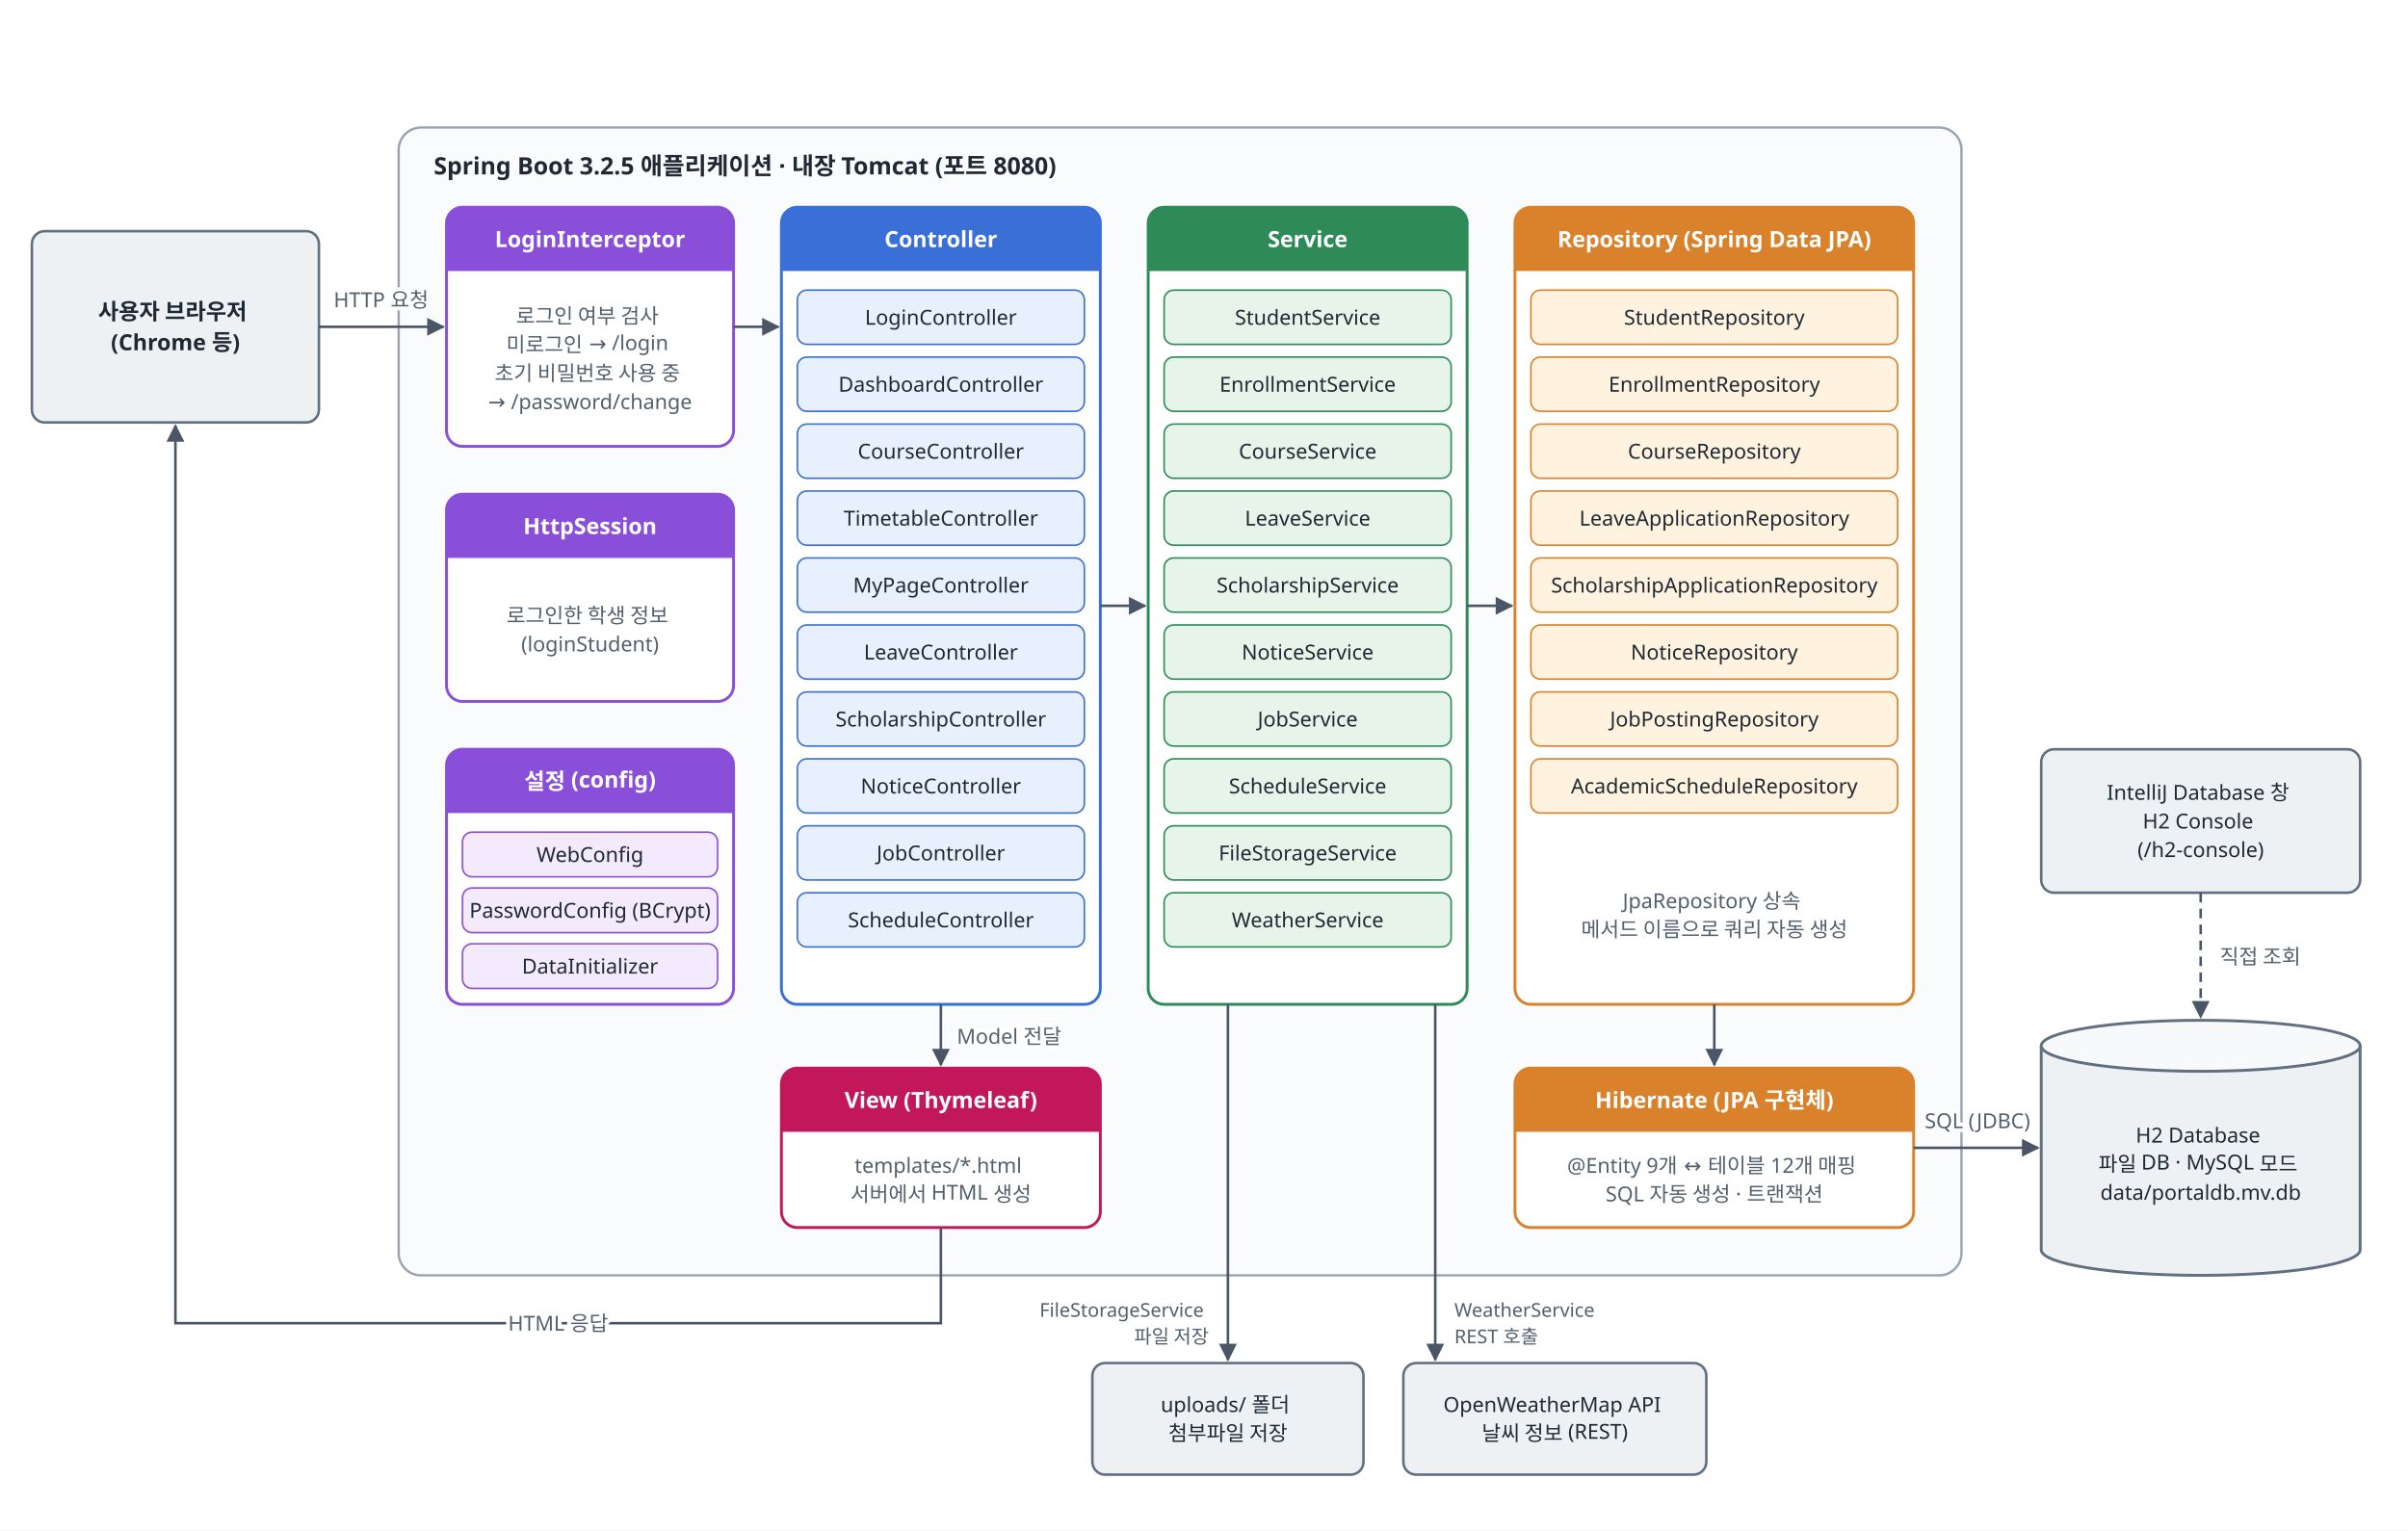
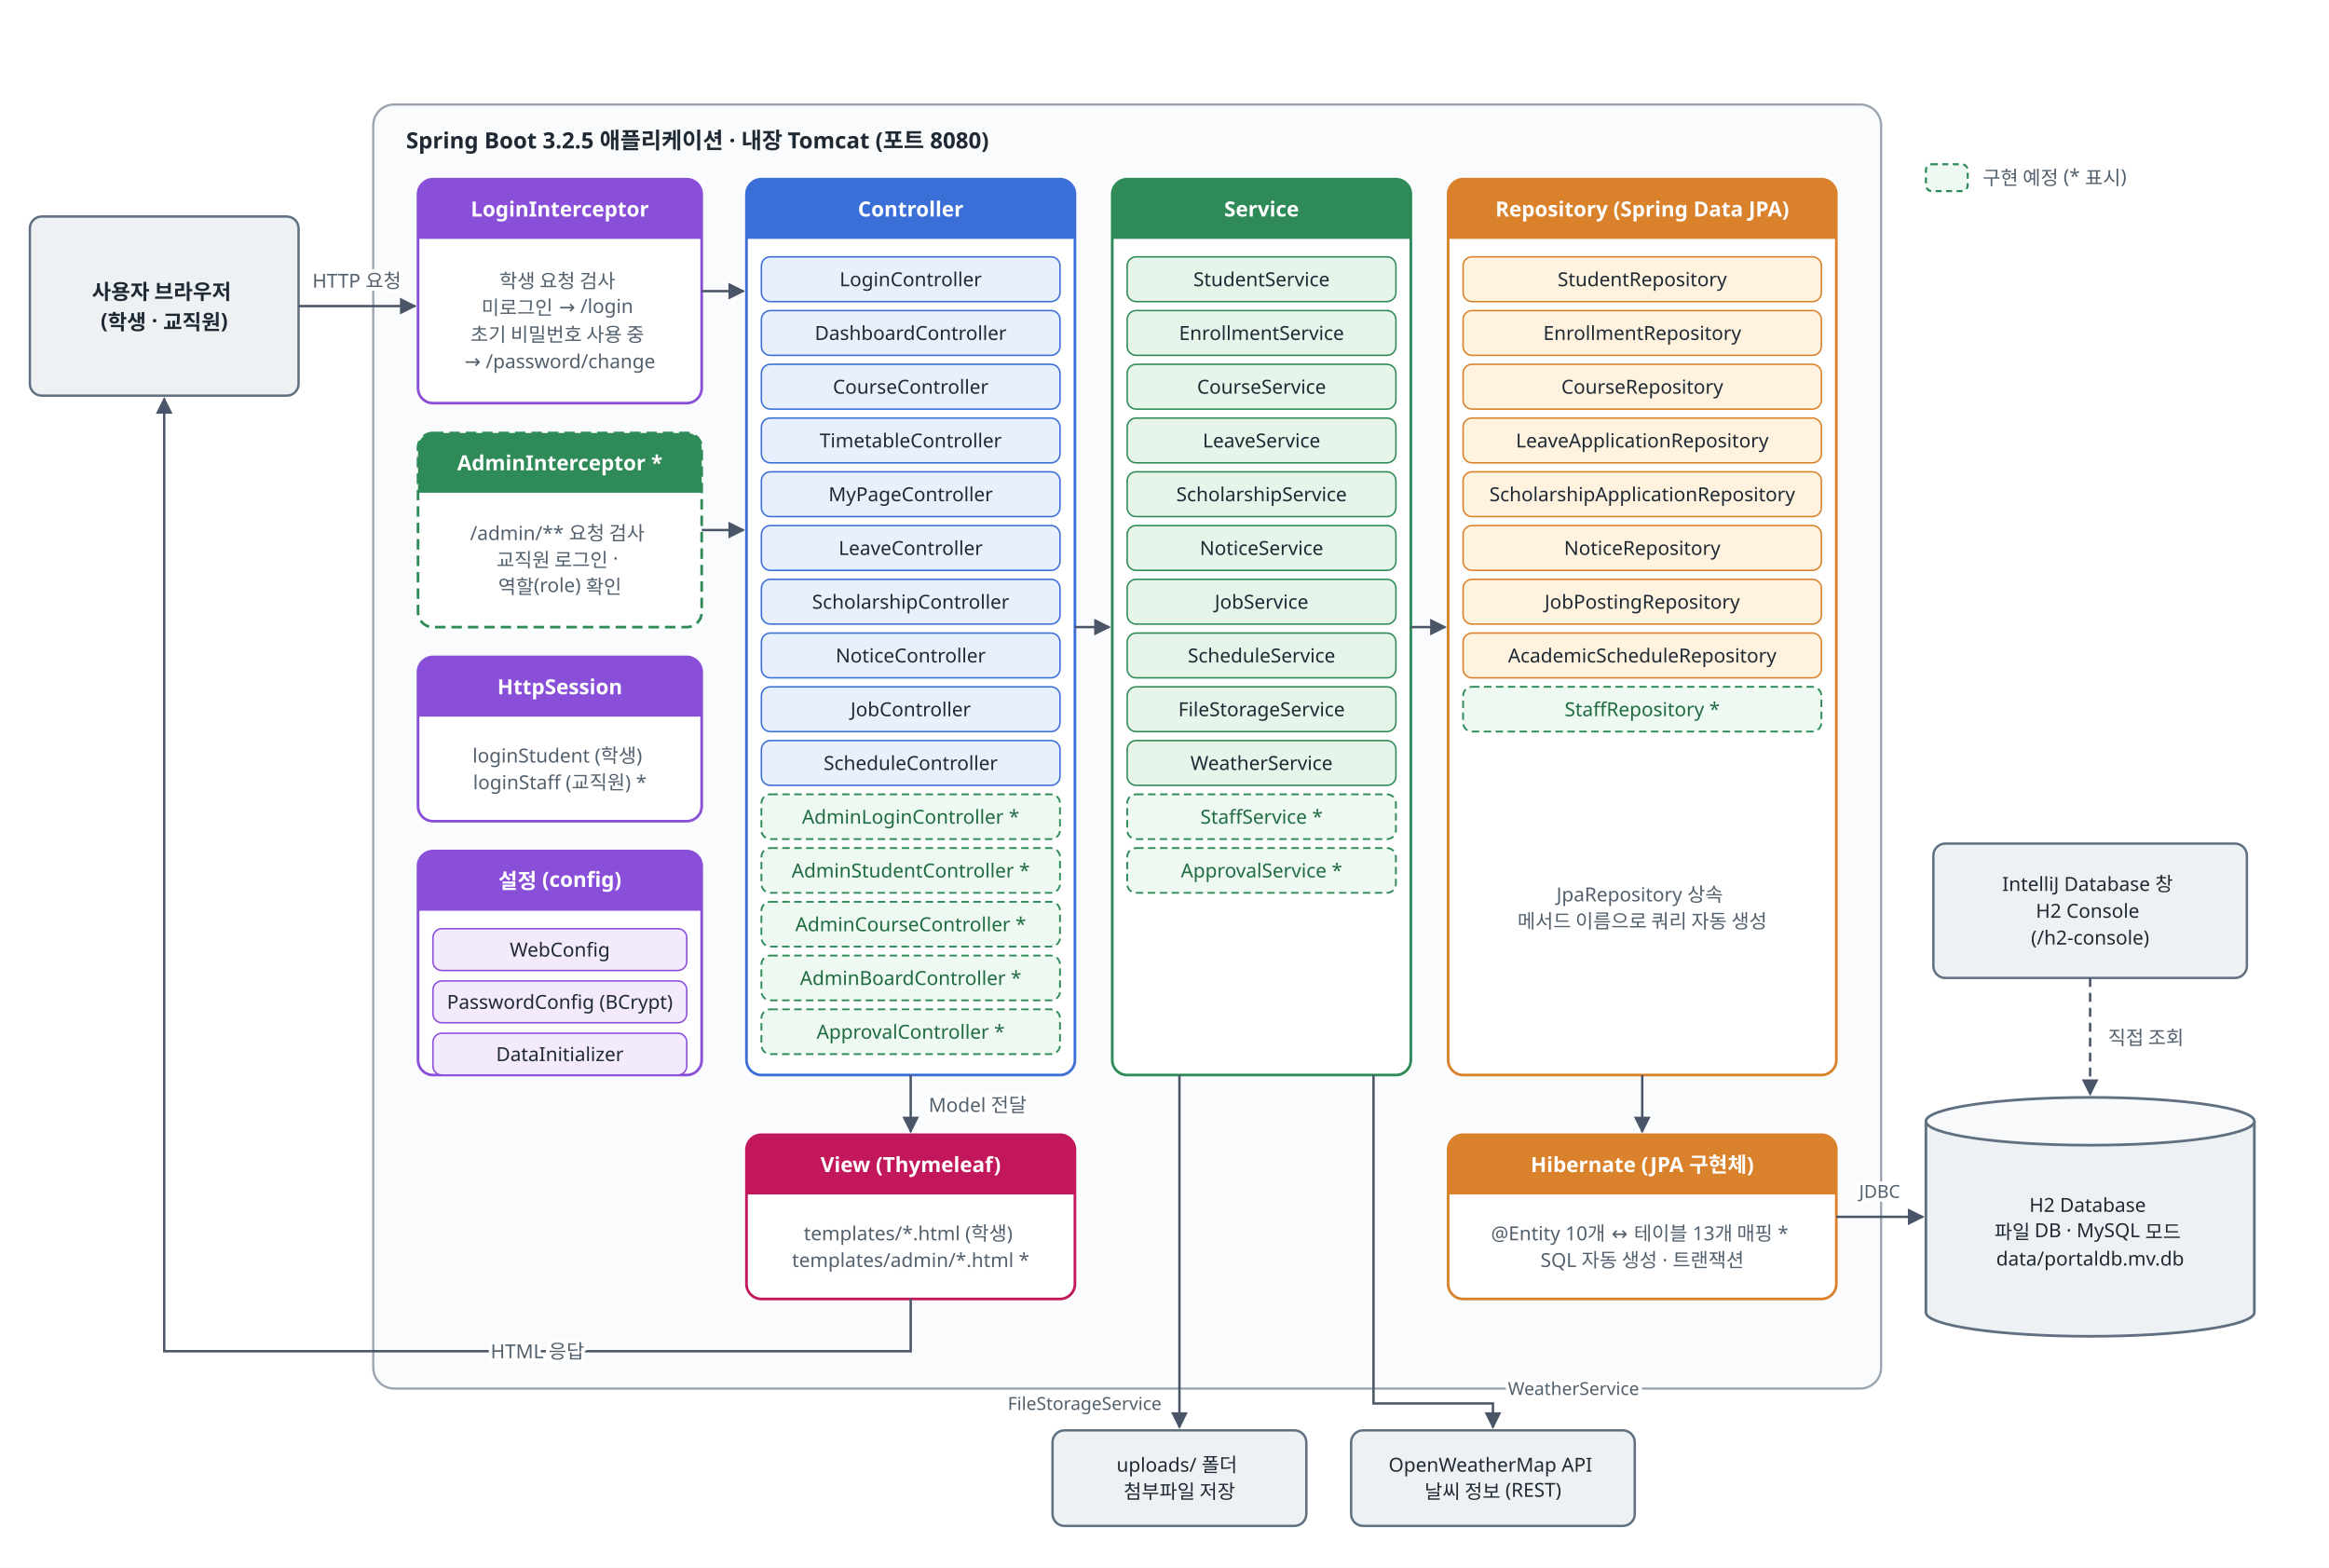
- <svg xmlns="http://www.w3.org/2000/svg" width="1510" height="960" viewBox="0 0 1510 960" font-family="'Apple SD Gothic Neo','Malgun Gothic','Noto Sans KR',sans-serif">
+ <svg xmlns="http://www.w3.org/2000/svg" width="1560" height="1050" viewBox="0 0 1560 1050" font-family="'Apple SD Gothic Neo','Malgun Gothic','Noto Sans KR',sans-serif">
  <defs>
    <marker id="arr" viewBox="0 0 10 10" refX="9" refY="5" markerWidth="7" markerHeight="7" orient="auto-start-reverse">
      <path d="M0,0 L10,5 L0,10 z" fill="#4A5568" />
    </marker>
  </defs>
-   <rect width="1510" height="960" fill="#FFFFFF" />
+   <rect width="1560" height="1050" fill="#FFFFFF" />
  <rect x="20.0" y="145.0" width="180" height="120" rx="8" fill="#EEF1F4" stroke="#607080" stroke-width="1.6" />
  <text font-size="14" font-weight="600" fill="#1F2933" text-anchor="middle">
    <tspan x="110" y="200.4">사용자 브라우저</tspan>
-     <tspan x="110" y="219.7">(Chrome 등)</tspan>
-   </text>
-   <rect x="250" y="80" width="980" height="720" rx="14" fill="#FAFBFC" stroke="#9AA5B1" stroke-width="1.5" />
+     <tspan x="110" y="219.7">(학생 · 교직원)</tspan>
+   </text>
+   <rect x="250" y="70" width="1010" height="860" rx="14" fill="#FAFBFC" stroke="#9AA5B1" stroke-width="1.5" />
  <text font-size="15" font-weight="700" fill="#1F2933" text-anchor="start">
-     <tspan x="272" y="109.4">Spring Boot 3.2.5 애플리케이션  ·  내장 Tomcat (포트 8080)</tspan>
-   </text>
-   <rect x="280" y="130" width="180" height="150" rx="10" fill="#FFFFFF" stroke="#8A4FD8" stroke-width="1.8" />
-   <path d="M280,170 V140 a10,10 0 0 1 10,-10 H450 a10,10 0 0 1 10,10 V170 Z" fill="#8A4FD8" />
-   <text font-size="14" font-weight="700" fill="#FFFFFF" text-anchor="middle">
-     <tspan x="370.0" y="155.0">LoginInterceptor</tspan>
-   </text>
-   <text font-size="13" font-weight="400" fill="#52606D" text-anchor="middle">
-     <tspan x="370.0" y="202.8">로그인 여부 검사</tspan>
-     <tspan x="370.0" y="220.7">미로그인 → /login</tspan>
-     <tspan x="370.0" y="238.7">초기 비밀번호 사용 중</tspan>
-     <tspan x="370.0" y="256.6">→ /password/change</tspan>
-   </text>
-   <rect x="280" y="310" width="180" height="130" rx="10" fill="#FFFFFF" stroke="#8A4FD8" stroke-width="1.8" />
-   <path d="M280,350 V320 a10,10 0 0 1 10,-10 H450 a10,10 0 0 1 10,10 V350 Z" fill="#8A4FD8" />
-   <text font-size="14" font-weight="700" fill="#FFFFFF" text-anchor="middle">
-     <tspan x="370.0" y="335.0">HttpSession</tspan>
-   </text>
-   <text font-size="13" font-weight="400" fill="#52606D" text-anchor="middle">
-     <tspan x="370.0" y="390.7">로그인한 학생 정보</tspan>
-     <tspan x="370.0" y="408.6">(loginStudent)</tspan>
-   </text>
-   <rect x="280" y="470" width="180" height="160" rx="10" fill="#FFFFFF" stroke="#8A4FD8" stroke-width="1.8" />
-   <path d="M280,510 V480 a10,10 0 0 1 10,-10 H450 a10,10 0 0 1 10,10 V510 Z" fill="#8A4FD8" />
-   <text font-size="14" font-weight="700" fill="#FFFFFF" text-anchor="middle">
-     <tspan x="370.0" y="495.0">설정 (config)</tspan>
-   </text>
-   <rect x="290" y="522" width="160" height="28" rx="6" fill="#F3EAFD" stroke="#8A4FD8" stroke-width="1" />
-   <text font-size="13" font-weight="400" fill="#1F2933" text-anchor="middle">
-     <tspan x="370.0" y="540.7">WebConfig</tspan>
-   </text>
-   <rect x="290" y="557" width="160" height="28" rx="6" fill="#F3EAFD" stroke="#8A4FD8" stroke-width="1" />
-   <text font-size="13" font-weight="400" fill="#1F2933" text-anchor="middle">
-     <tspan x="370.0" y="575.7">PasswordConfig (BCrypt)</tspan>
-   </text>
-   <rect x="290" y="592" width="160" height="28" rx="6" fill="#F3EAFD" stroke="#8A4FD8" stroke-width="1" />
-   <text font-size="13" font-weight="400" fill="#1F2933" text-anchor="middle">
-     <tspan x="370.0" y="610.7">DataInitializer</tspan>
-   </text>
-   <rect x="490" y="130" width="200" height="500" rx="10" fill="#FFFFFF" stroke="#3B6FD8" stroke-width="1.8" />
-   <path d="M490,170 V140 a10,10 0 0 1 10,-10 H680 a10,10 0 0 1 10,10 V170 Z" fill="#3B6FD8" />
-   <text font-size="14" font-weight="700" fill="#FFFFFF" text-anchor="middle">
-     <tspan x="590.0" y="155.0">Controller</tspan>
-   </text>
-   <rect x="500" y="182" width="180" height="34" rx="6" fill="#E8F0FE" stroke="#3B6FD8" stroke-width="1" />
-   <text font-size="13" font-weight="400" fill="#1F2933" text-anchor="middle">
-     <tspan x="590.0" y="203.7">LoginController</tspan>
-   </text>
-   <rect x="500" y="224" width="180" height="34" rx="6" fill="#E8F0FE" stroke="#3B6FD8" stroke-width="1" />
-   <text font-size="13" font-weight="400" fill="#1F2933" text-anchor="middle">
-     <tspan x="590.0" y="245.7">DashboardController</tspan>
-   </text>
-   <rect x="500" y="266" width="180" height="34" rx="6" fill="#E8F0FE" stroke="#3B6FD8" stroke-width="1" />
-   <text font-size="13" font-weight="400" fill="#1F2933" text-anchor="middle">
-     <tspan x="590.0" y="287.7">CourseController</tspan>
-   </text>
-   <rect x="500" y="308" width="180" height="34" rx="6" fill="#E8F0FE" stroke="#3B6FD8" stroke-width="1" />
-   <text font-size="13" font-weight="400" fill="#1F2933" text-anchor="middle">
-     <tspan x="590.0" y="329.7">TimetableController</tspan>
-   </text>
-   <rect x="500" y="350" width="180" height="34" rx="6" fill="#E8F0FE" stroke="#3B6FD8" stroke-width="1" />
-   <text font-size="13" font-weight="400" fill="#1F2933" text-anchor="middle">
-     <tspan x="590.0" y="371.7">MyPageController</tspan>
-   </text>
-   <rect x="500" y="392" width="180" height="34" rx="6" fill="#E8F0FE" stroke="#3B6FD8" stroke-width="1" />
-   <text font-size="13" font-weight="400" fill="#1F2933" text-anchor="middle">
-     <tspan x="590.0" y="413.7">LeaveController</tspan>
-   </text>
-   <rect x="500" y="434" width="180" height="34" rx="6" fill="#E8F0FE" stroke="#3B6FD8" stroke-width="1" />
-   <text font-size="13" font-weight="400" fill="#1F2933" text-anchor="middle">
-     <tspan x="590.0" y="455.7">ScholarshipController</tspan>
-   </text>
-   <rect x="500" y="476" width="180" height="34" rx="6" fill="#E8F0FE" stroke="#3B6FD8" stroke-width="1" />
-   <text font-size="13" font-weight="400" fill="#1F2933" text-anchor="middle">
-     <tspan x="590.0" y="497.7">NoticeController</tspan>
-   </text>
-   <rect x="500" y="518" width="180" height="34" rx="6" fill="#E8F0FE" stroke="#3B6FD8" stroke-width="1" />
-   <text font-size="13" font-weight="400" fill="#1F2933" text-anchor="middle">
-     <tspan x="590.0" y="539.7">JobController</tspan>
-   </text>
-   <rect x="500" y="560" width="180" height="34" rx="6" fill="#E8F0FE" stroke="#3B6FD8" stroke-width="1" />
-   <text font-size="13" font-weight="400" fill="#1F2933" text-anchor="middle">
-     <tspan x="590.0" y="581.7">ScheduleController</tspan>
-   </text>
-   <rect x="720" y="130" width="200" height="500" rx="10" fill="#FFFFFF" stroke="#2E8B57" stroke-width="1.8" />
-   <path d="M720,170 V140 a10,10 0 0 1 10,-10 H910 a10,10 0 0 1 10,10 V170 Z" fill="#2E8B57" />
-   <text font-size="14" font-weight="700" fill="#FFFFFF" text-anchor="middle">
-     <tspan x="820.0" y="155.0">Service</tspan>
-   </text>
-   <rect x="730" y="182" width="180" height="34" rx="6" fill="#E6F4EA" stroke="#2E8B57" stroke-width="1" />
-   <text font-size="13" font-weight="400" fill="#1F2933" text-anchor="middle">
-     <tspan x="820.0" y="203.7">StudentService</tspan>
-   </text>
-   <rect x="730" y="224" width="180" height="34" rx="6" fill="#E6F4EA" stroke="#2E8B57" stroke-width="1" />
-   <text font-size="13" font-weight="400" fill="#1F2933" text-anchor="middle">
-     <tspan x="820.0" y="245.7">EnrollmentService</tspan>
-   </text>
-   <rect x="730" y="266" width="180" height="34" rx="6" fill="#E6F4EA" stroke="#2E8B57" stroke-width="1" />
-   <text font-size="13" font-weight="400" fill="#1F2933" text-anchor="middle">
-     <tspan x="820.0" y="287.7">CourseService</tspan>
-   </text>
-   <rect x="730" y="308" width="180" height="34" rx="6" fill="#E6F4EA" stroke="#2E8B57" stroke-width="1" />
-   <text font-size="13" font-weight="400" fill="#1F2933" text-anchor="middle">
-     <tspan x="820.0" y="329.7">LeaveService</tspan>
-   </text>
-   <rect x="730" y="350" width="180" height="34" rx="6" fill="#E6F4EA" stroke="#2E8B57" stroke-width="1" />
-   <text font-size="13" font-weight="400" fill="#1F2933" text-anchor="middle">
-     <tspan x="820.0" y="371.7">ScholarshipService</tspan>
-   </text>
-   <rect x="730" y="392" width="180" height="34" rx="6" fill="#E6F4EA" stroke="#2E8B57" stroke-width="1" />
-   <text font-size="13" font-weight="400" fill="#1F2933" text-anchor="middle">
-     <tspan x="820.0" y="413.7">NoticeService</tspan>
-   </text>
-   <rect x="730" y="434" width="180" height="34" rx="6" fill="#E6F4EA" stroke="#2E8B57" stroke-width="1" />
-   <text font-size="13" font-weight="400" fill="#1F2933" text-anchor="middle">
-     <tspan x="820.0" y="455.7">JobService</tspan>
-   </text>
-   <rect x="730" y="476" width="180" height="34" rx="6" fill="#E6F4EA" stroke="#2E8B57" stroke-width="1" />
-   <text font-size="13" font-weight="400" fill="#1F2933" text-anchor="middle">
-     <tspan x="820.0" y="497.7">ScheduleService</tspan>
-   </text>
-   <rect x="730" y="518" width="180" height="34" rx="6" fill="#E6F4EA" stroke="#2E8B57" stroke-width="1" />
-   <text font-size="13" font-weight="400" fill="#1F2933" text-anchor="middle">
-     <tspan x="820.0" y="539.7">FileStorageService</tspan>
-   </text>
-   <rect x="730" y="560" width="180" height="34" rx="6" fill="#E6F4EA" stroke="#2E8B57" stroke-width="1" />
-   <text font-size="13" font-weight="400" fill="#1F2933" text-anchor="middle">
-     <tspan x="820.0" y="581.7">WeatherService</tspan>
-   </text>
-   <rect x="950" y="130" width="250" height="500" rx="10" fill="#FFFFFF" stroke="#D9822B" stroke-width="1.8" />
-   <path d="M950,170 V140 a10,10 0 0 1 10,-10 H1190 a10,10 0 0 1 10,10 V170 Z" fill="#D9822B" />
-   <text font-size="14" font-weight="700" fill="#FFFFFF" text-anchor="middle">
-     <tspan x="1075.0" y="155.0">Repository (Spring Data JPA)</tspan>
-   </text>
-   <rect x="960" y="182" width="230" height="34" rx="6" fill="#FFF3E0" stroke="#D9822B" stroke-width="1" />
-   <text font-size="13" font-weight="400" fill="#1F2933" text-anchor="middle">
-     <tspan x="1075.0" y="203.7">StudentRepository</tspan>
-   </text>
-   <rect x="960" y="224" width="230" height="34" rx="6" fill="#FFF3E0" stroke="#D9822B" stroke-width="1" />
-   <text font-size="13" font-weight="400" fill="#1F2933" text-anchor="middle">
-     <tspan x="1075.0" y="245.7">EnrollmentRepository</tspan>
-   </text>
-   <rect x="960" y="266" width="230" height="34" rx="6" fill="#FFF3E0" stroke="#D9822B" stroke-width="1" />
-   <text font-size="13" font-weight="400" fill="#1F2933" text-anchor="middle">
-     <tspan x="1075.0" y="287.7">CourseRepository</tspan>
-   </text>
-   <rect x="960" y="308" width="230" height="34" rx="6" fill="#FFF3E0" stroke="#D9822B" stroke-width="1" />
-   <text font-size="13" font-weight="400" fill="#1F2933" text-anchor="middle">
-     <tspan x="1075.0" y="329.7">LeaveApplicationRepository</tspan>
-   </text>
-   <rect x="960" y="350" width="230" height="34" rx="6" fill="#FFF3E0" stroke="#D9822B" stroke-width="1" />
-   <text font-size="13" font-weight="400" fill="#1F2933" text-anchor="middle">
-     <tspan x="1075.0" y="371.7">ScholarshipApplicationRepository</tspan>
-   </text>
-   <rect x="960" y="392" width="230" height="34" rx="6" fill="#FFF3E0" stroke="#D9822B" stroke-width="1" />
-   <text font-size="13" font-weight="400" fill="#1F2933" text-anchor="middle">
-     <tspan x="1075.0" y="413.7">NoticeRepository</tspan>
-   </text>
-   <rect x="960" y="434" width="230" height="34" rx="6" fill="#FFF3E0" stroke="#D9822B" stroke-width="1" />
-   <text font-size="13" font-weight="400" fill="#1F2933" text-anchor="middle">
-     <tspan x="1075.0" y="455.7">JobPostingRepository</tspan>
-   </text>
-   <rect x="960" y="476" width="230" height="34" rx="6" fill="#FFF3E0" stroke="#D9822B" stroke-width="1" />
-   <text font-size="13" font-weight="400" fill="#1F2933" text-anchor="middle">
-     <tspan x="1075.0" y="497.7">AcademicScheduleRepository</tspan>
-   </text>
-   <text font-size="13" font-weight="400" fill="#52606D" text-anchor="middle">
-     <tspan x="1075.0" y="569.7">JpaRepository 상속</tspan>
-     <tspan x="1075.0" y="587.6">메서드 이름으로 쿼리 자동 생성</tspan>
-   </text>
-   <rect x="490" y="670" width="200" height="100" rx="10" fill="#FFFFFF" stroke="#C2185B" stroke-width="1.8" />
-   <path d="M490,710 V680 a10,10 0 0 1 10,-10 H680 a10,10 0 0 1 10,10 V710 Z" fill="#C2185B" />
-   <text font-size="14" font-weight="700" fill="#FFFFFF" text-anchor="middle">
-     <tspan x="590.0" y="695.0">View (Thymeleaf)</tspan>
-   </text>
-   <text font-size="13" font-weight="400" fill="#52606D" text-anchor="middle">
-     <tspan x="590.0" y="735.7">templates/*.html</tspan>
-     <tspan x="590.0" y="753.6">서버에서 HTML 생성</tspan>
-   </text>
-   <rect x="950" y="670" width="250" height="100" rx="10" fill="#FFFFFF" stroke="#D9822B" stroke-width="1.8" />
-   <path d="M950,710 V680 a10,10 0 0 1 10,-10 H1190 a10,10 0 0 1 10,10 V710 Z" fill="#D9822B" />
-   <text font-size="14" font-weight="700" fill="#FFFFFF" text-anchor="middle">
-     <tspan x="1075.0" y="695.0">Hibernate (JPA 구현체)</tspan>
-   </text>
-   <text font-size="13" font-weight="400" fill="#52606D" text-anchor="middle">
-     <tspan x="1075.0" y="735.7">@Entity 9개 ↔ 테이블 12개 매핑</tspan>
-     <tspan x="1075.0" y="753.6">SQL 자동 생성 · 트랜잭션</tspan>
+     <tspan x="272" y="99.4">Spring Boot 3.2.5 애플리케이션  ·  내장 Tomcat (포트 8080)</tspan>
+   </text>
+   <rect x="280" y="120" width="190" height="150" rx="10" fill="#FFFFFF" stroke="#8A4FD8" stroke-width="1.8" />
+   <path d="M280,160 V130 a10,10 0 0 1 10,-10 H460 a10,10 0 0 1 10,10 V160 Z" fill="#8A4FD8" />
+   <text font-size="14" font-weight="700" fill="#FFFFFF" text-anchor="middle">
+     <tspan x="375.0" y="145.0">LoginInterceptor</tspan>
+   </text>
+   <text font-size="13" font-weight="400" fill="#52606D" text-anchor="middle">
+     <tspan x="375.0" y="192.8">학생 요청 검사</tspan>
+     <tspan x="375.0" y="210.7">미로그인 → /login</tspan>
+     <tspan x="375.0" y="228.7">초기 비밀번호 사용 중</tspan>
+     <tspan x="375.0" y="246.6">→ /password/change</tspan>
+   </text>
+   <rect x="280" y="290" width="190" height="130" rx="10" fill="#FFFFFF" stroke="#2E8B57" stroke-width="1.8" stroke-dasharray="7 4" />
+   <path d="M280,330 V300 a10,10 0 0 1 10,-10 H460 a10,10 0 0 1 10,10 V330 Z" fill="#2E8B57" />
+   <text font-size="14" font-weight="700" fill="#FFFFFF" text-anchor="middle">
+     <tspan x="375.0" y="315.0">AdminInterceptor *</tspan>
+   </text>
+   <text font-size="13" font-weight="400" fill="#52606D" text-anchor="middle">
+     <tspan x="375.0" y="361.7">/admin/** 요청 검사</tspan>
+     <tspan x="375.0" y="379.7">교직원 로그인 ·</tspan>
+     <tspan x="375.0" y="397.6">역할(role) 확인</tspan>
+   </text>
+   <rect x="280" y="440" width="190" height="110" rx="10" fill="#FFFFFF" stroke="#8A4FD8" stroke-width="1.8" />
+   <path d="M280,480 V450 a10,10 0 0 1 10,-10 H460 a10,10 0 0 1 10,10 V480 Z" fill="#8A4FD8" />
+   <text font-size="14" font-weight="700" fill="#FFFFFF" text-anchor="middle">
+     <tspan x="375.0" y="465.0">HttpSession</tspan>
+   </text>
+   <text font-size="13" font-weight="400" fill="#52606D" text-anchor="middle">
+     <tspan x="375.0" y="510.7">loginStudent (학생)</tspan>
+     <tspan x="375.0" y="528.6">loginStaff (교직원) *</tspan>
+   </text>
+   <rect x="280" y="570" width="190" height="150" rx="10" fill="#FFFFFF" stroke="#8A4FD8" stroke-width="1.8" />
+   <path d="M280,610 V580 a10,10 0 0 1 10,-10 H460 a10,10 0 0 1 10,10 V610 Z" fill="#8A4FD8" />
+   <text font-size="14" font-weight="700" fill="#FFFFFF" text-anchor="middle">
+     <tspan x="375.0" y="595.0">설정 (config)</tspan>
+   </text>
+   <rect x="290" y="622" width="170" height="28" rx="6" fill="#F3EAFD" stroke="#8A4FD8" stroke-width="1" />
+   <text font-size="13" font-weight="400" fill="#1F2933" text-anchor="middle">
+     <tspan x="375.0" y="640.7">WebConfig</tspan>
+   </text>
+   <rect x="290" y="657" width="170" height="28" rx="6" fill="#F3EAFD" stroke="#8A4FD8" stroke-width="1" />
+   <text font-size="13" font-weight="400" fill="#1F2933" text-anchor="middle">
+     <tspan x="375.0" y="675.7">PasswordConfig (BCrypt)</tspan>
+   </text>
+   <rect x="290" y="692" width="170" height="28" rx="6" fill="#F3EAFD" stroke="#8A4FD8" stroke-width="1" />
+   <text font-size="13" font-weight="400" fill="#1F2933" text-anchor="middle">
+     <tspan x="375.0" y="710.7">DataInitializer</tspan>
+   </text>
+   <rect x="500" y="120" width="220" height="600" rx="10" fill="#FFFFFF" stroke="#3B6FD8" stroke-width="1.8" />
+   <path d="M500,160 V130 a10,10 0 0 1 10,-10 H710 a10,10 0 0 1 10,10 V160 Z" fill="#3B6FD8" />
+   <text font-size="14" font-weight="700" fill="#FFFFFF" text-anchor="middle">
+     <tspan x="610.0" y="145.0">Controller</tspan>
+   </text>
+   <rect x="510" y="172" width="200" height="30" rx="6" fill="#E8F0FE" stroke="#3B6FD8" stroke-width="1" />
+   <text font-size="13" font-weight="400" fill="#1F2933" text-anchor="middle">
+     <tspan x="610.0" y="191.7">LoginController</tspan>
+   </text>
+   <rect x="510" y="208" width="200" height="30" rx="6" fill="#E8F0FE" stroke="#3B6FD8" stroke-width="1" />
+   <text font-size="13" font-weight="400" fill="#1F2933" text-anchor="middle">
+     <tspan x="610.0" y="227.7">DashboardController</tspan>
+   </text>
+   <rect x="510" y="244" width="200" height="30" rx="6" fill="#E8F0FE" stroke="#3B6FD8" stroke-width="1" />
+   <text font-size="13" font-weight="400" fill="#1F2933" text-anchor="middle">
+     <tspan x="610.0" y="263.7">CourseController</tspan>
+   </text>
+   <rect x="510" y="280" width="200" height="30" rx="6" fill="#E8F0FE" stroke="#3B6FD8" stroke-width="1" />
+   <text font-size="13" font-weight="400" fill="#1F2933" text-anchor="middle">
+     <tspan x="610.0" y="299.7">TimetableController</tspan>
+   </text>
+   <rect x="510" y="316" width="200" height="30" rx="6" fill="#E8F0FE" stroke="#3B6FD8" stroke-width="1" />
+   <text font-size="13" font-weight="400" fill="#1F2933" text-anchor="middle">
+     <tspan x="610.0" y="335.7">MyPageController</tspan>
+   </text>
+   <rect x="510" y="352" width="200" height="30" rx="6" fill="#E8F0FE" stroke="#3B6FD8" stroke-width="1" />
+   <text font-size="13" font-weight="400" fill="#1F2933" text-anchor="middle">
+     <tspan x="610.0" y="371.7">LeaveController</tspan>
+   </text>
+   <rect x="510" y="388" width="200" height="30" rx="6" fill="#E8F0FE" stroke="#3B6FD8" stroke-width="1" />
+   <text font-size="13" font-weight="400" fill="#1F2933" text-anchor="middle">
+     <tspan x="610.0" y="407.7">ScholarshipController</tspan>
+   </text>
+   <rect x="510" y="424" width="200" height="30" rx="6" fill="#E8F0FE" stroke="#3B6FD8" stroke-width="1" />
+   <text font-size="13" font-weight="400" fill="#1F2933" text-anchor="middle">
+     <tspan x="610.0" y="443.7">NoticeController</tspan>
+   </text>
+   <rect x="510" y="460" width="200" height="30" rx="6" fill="#E8F0FE" stroke="#3B6FD8" stroke-width="1" />
+   <text font-size="13" font-weight="400" fill="#1F2933" text-anchor="middle">
+     <tspan x="610.0" y="479.7">JobController</tspan>
+   </text>
+   <rect x="510" y="496" width="200" height="30" rx="6" fill="#E8F0FE" stroke="#3B6FD8" stroke-width="1" />
+   <text font-size="13" font-weight="400" fill="#1F2933" text-anchor="middle">
+     <tspan x="610.0" y="515.7">ScheduleController</tspan>
+   </text>
+   <rect x="510" y="532" width="200" height="30" rx="6" fill="#EEF9F1" stroke="#2E8B57" stroke-width="1.2" stroke-dasharray="5 3" />
+   <text font-size="13" font-weight="400" fill="#1E6B41" text-anchor="middle">
+     <tspan x="610.0" y="551.7">AdminLoginController *</tspan>
+   </text>
+   <rect x="510" y="568" width="200" height="30" rx="6" fill="#EEF9F1" stroke="#2E8B57" stroke-width="1.2" stroke-dasharray="5 3" />
+   <text font-size="13" font-weight="400" fill="#1E6B41" text-anchor="middle">
+     <tspan x="610.0" y="587.7">AdminStudentController *</tspan>
+   </text>
+   <rect x="510" y="604" width="200" height="30" rx="6" fill="#EEF9F1" stroke="#2E8B57" stroke-width="1.2" stroke-dasharray="5 3" />
+   <text font-size="13" font-weight="400" fill="#1E6B41" text-anchor="middle">
+     <tspan x="610.0" y="623.7">AdminCourseController *</tspan>
+   </text>
+   <rect x="510" y="640" width="200" height="30" rx="6" fill="#EEF9F1" stroke="#2E8B57" stroke-width="1.2" stroke-dasharray="5 3" />
+   <text font-size="13" font-weight="400" fill="#1E6B41" text-anchor="middle">
+     <tspan x="610.0" y="659.7">AdminBoardController *</tspan>
+   </text>
+   <rect x="510" y="676" width="200" height="30" rx="6" fill="#EEF9F1" stroke="#2E8B57" stroke-width="1.2" stroke-dasharray="5 3" />
+   <text font-size="13" font-weight="400" fill="#1E6B41" text-anchor="middle">
+     <tspan x="610.0" y="695.7">ApprovalController *</tspan>
+   </text>
+   <rect x="745" y="120" width="200" height="600" rx="10" fill="#FFFFFF" stroke="#2E8B57" stroke-width="1.8" />
+   <path d="M745,160 V130 a10,10 0 0 1 10,-10 H935 a10,10 0 0 1 10,10 V160 Z" fill="#2E8B57" />
+   <text font-size="14" font-weight="700" fill="#FFFFFF" text-anchor="middle">
+     <tspan x="845.0" y="145.0">Service</tspan>
+   </text>
+   <rect x="755" y="172" width="180" height="30" rx="6" fill="#E6F4EA" stroke="#2E8B57" stroke-width="1" />
+   <text font-size="13" font-weight="400" fill="#1F2933" text-anchor="middle">
+     <tspan x="845.0" y="191.7">StudentService</tspan>
+   </text>
+   <rect x="755" y="208" width="180" height="30" rx="6" fill="#E6F4EA" stroke="#2E8B57" stroke-width="1" />
+   <text font-size="13" font-weight="400" fill="#1F2933" text-anchor="middle">
+     <tspan x="845.0" y="227.7">EnrollmentService</tspan>
+   </text>
+   <rect x="755" y="244" width="180" height="30" rx="6" fill="#E6F4EA" stroke="#2E8B57" stroke-width="1" />
+   <text font-size="13" font-weight="400" fill="#1F2933" text-anchor="middle">
+     <tspan x="845.0" y="263.7">CourseService</tspan>
+   </text>
+   <rect x="755" y="280" width="180" height="30" rx="6" fill="#E6F4EA" stroke="#2E8B57" stroke-width="1" />
+   <text font-size="13" font-weight="400" fill="#1F2933" text-anchor="middle">
+     <tspan x="845.0" y="299.7">LeaveService</tspan>
+   </text>
+   <rect x="755" y="316" width="180" height="30" rx="6" fill="#E6F4EA" stroke="#2E8B57" stroke-width="1" />
+   <text font-size="13" font-weight="400" fill="#1F2933" text-anchor="middle">
+     <tspan x="845.0" y="335.7">ScholarshipService</tspan>
+   </text>
+   <rect x="755" y="352" width="180" height="30" rx="6" fill="#E6F4EA" stroke="#2E8B57" stroke-width="1" />
+   <text font-size="13" font-weight="400" fill="#1F2933" text-anchor="middle">
+     <tspan x="845.0" y="371.7">NoticeService</tspan>
+   </text>
+   <rect x="755" y="388" width="180" height="30" rx="6" fill="#E6F4EA" stroke="#2E8B57" stroke-width="1" />
+   <text font-size="13" font-weight="400" fill="#1F2933" text-anchor="middle">
+     <tspan x="845.0" y="407.7">JobService</tspan>
+   </text>
+   <rect x="755" y="424" width="180" height="30" rx="6" fill="#E6F4EA" stroke="#2E8B57" stroke-width="1" />
+   <text font-size="13" font-weight="400" fill="#1F2933" text-anchor="middle">
+     <tspan x="845.0" y="443.7">ScheduleService</tspan>
+   </text>
+   <rect x="755" y="460" width="180" height="30" rx="6" fill="#E6F4EA" stroke="#2E8B57" stroke-width="1" />
+   <text font-size="13" font-weight="400" fill="#1F2933" text-anchor="middle">
+     <tspan x="845.0" y="479.7">FileStorageService</tspan>
+   </text>
+   <rect x="755" y="496" width="180" height="30" rx="6" fill="#E6F4EA" stroke="#2E8B57" stroke-width="1" />
+   <text font-size="13" font-weight="400" fill="#1F2933" text-anchor="middle">
+     <tspan x="845.0" y="515.7">WeatherService</tspan>
+   </text>
+   <rect x="755" y="532" width="180" height="30" rx="6" fill="#EEF9F1" stroke="#2E8B57" stroke-width="1.2" stroke-dasharray="5 3" />
+   <text font-size="13" font-weight="400" fill="#1E6B41" text-anchor="middle">
+     <tspan x="845.0" y="551.7">StaffService *</tspan>
+   </text>
+   <rect x="755" y="568" width="180" height="30" rx="6" fill="#EEF9F1" stroke="#2E8B57" stroke-width="1.2" stroke-dasharray="5 3" />
+   <text font-size="13" font-weight="400" fill="#1E6B41" text-anchor="middle">
+     <tspan x="845.0" y="587.7">ApprovalService *</tspan>
+   </text>
+   <rect x="970" y="120" width="260" height="600" rx="10" fill="#FFFFFF" stroke="#D9822B" stroke-width="1.8" />
+   <path d="M970,160 V130 a10,10 0 0 1 10,-10 H1220 a10,10 0 0 1 10,10 V160 Z" fill="#D9822B" />
+   <text font-size="14" font-weight="700" fill="#FFFFFF" text-anchor="middle">
+     <tspan x="1100.0" y="145.0">Repository (Spring Data JPA)</tspan>
+   </text>
+   <rect x="980" y="172" width="240" height="30" rx="6" fill="#FFF3E0" stroke="#D9822B" stroke-width="1" />
+   <text font-size="13" font-weight="400" fill="#1F2933" text-anchor="middle">
+     <tspan x="1100.0" y="191.7">StudentRepository</tspan>
+   </text>
+   <rect x="980" y="208" width="240" height="30" rx="6" fill="#FFF3E0" stroke="#D9822B" stroke-width="1" />
+   <text font-size="13" font-weight="400" fill="#1F2933" text-anchor="middle">
+     <tspan x="1100.0" y="227.7">EnrollmentRepository</tspan>
+   </text>
+   <rect x="980" y="244" width="240" height="30" rx="6" fill="#FFF3E0" stroke="#D9822B" stroke-width="1" />
+   <text font-size="13" font-weight="400" fill="#1F2933" text-anchor="middle">
+     <tspan x="1100.0" y="263.7">CourseRepository</tspan>
+   </text>
+   <rect x="980" y="280" width="240" height="30" rx="6" fill="#FFF3E0" stroke="#D9822B" stroke-width="1" />
+   <text font-size="13" font-weight="400" fill="#1F2933" text-anchor="middle">
+     <tspan x="1100.0" y="299.7">LeaveApplicationRepository</tspan>
+   </text>
+   <rect x="980" y="316" width="240" height="30" rx="6" fill="#FFF3E0" stroke="#D9822B" stroke-width="1" />
+   <text font-size="13" font-weight="400" fill="#1F2933" text-anchor="middle">
+     <tspan x="1100.0" y="335.7">ScholarshipApplicationRepository</tspan>
+   </text>
+   <rect x="980" y="352" width="240" height="30" rx="6" fill="#FFF3E0" stroke="#D9822B" stroke-width="1" />
+   <text font-size="13" font-weight="400" fill="#1F2933" text-anchor="middle">
+     <tspan x="1100.0" y="371.7">NoticeRepository</tspan>
+   </text>
+   <rect x="980" y="388" width="240" height="30" rx="6" fill="#FFF3E0" stroke="#D9822B" stroke-width="1" />
+   <text font-size="13" font-weight="400" fill="#1F2933" text-anchor="middle">
+     <tspan x="1100.0" y="407.7">JobPostingRepository</tspan>
+   </text>
+   <rect x="980" y="424" width="240" height="30" rx="6" fill="#FFF3E0" stroke="#D9822B" stroke-width="1" />
+   <text font-size="13" font-weight="400" fill="#1F2933" text-anchor="middle">
+     <tspan x="1100.0" y="443.7">AcademicScheduleRepository</tspan>
+   </text>
+   <rect x="980" y="460" width="240" height="30" rx="6" fill="#EEF9F1" stroke="#2E8B57" stroke-width="1.2" stroke-dasharray="5 3" />
+   <text font-size="13" font-weight="400" fill="#1E6B41" text-anchor="middle">
+     <tspan x="1100.0" y="479.7">StaffRepository *</tspan>
+   </text>
+   <text font-size="13" font-weight="400" fill="#52606D" text-anchor="middle">
+     <tspan x="1100.0" y="603.7">JpaRepository 상속</tspan>
+     <tspan x="1100.0" y="621.6">메서드 이름으로 쿼리 자동 생성</tspan>
+   </text>
+   <rect x="500" y="760" width="220" height="110" rx="10" fill="#FFFFFF" stroke="#C2185B" stroke-width="1.8" />
+   <path d="M500,800 V770 a10,10 0 0 1 10,-10 H710 a10,10 0 0 1 10,10 V800 Z" fill="#C2185B" />
+   <text font-size="14" font-weight="700" fill="#FFFFFF" text-anchor="middle">
+     <tspan x="610.0" y="785.0">View (Thymeleaf)</tspan>
+   </text>
+   <text font-size="13" font-weight="400" fill="#52606D" text-anchor="middle">
+     <tspan x="610.0" y="830.7">templates/*.html (학생)</tspan>
+     <tspan x="610.0" y="848.6">templates/admin/*.html *</tspan>
+   </text>
+   <rect x="970" y="760" width="260" height="110" rx="10" fill="#FFFFFF" stroke="#D9822B" stroke-width="1.8" />
+   <path d="M970,800 V770 a10,10 0 0 1 10,-10 H1220 a10,10 0 0 1 10,10 V800 Z" fill="#D9822B" />
+   <text font-size="14" font-weight="700" fill="#FFFFFF" text-anchor="middle">
+     <tspan x="1100.0" y="785.0">Hibernate (JPA 구현체)</tspan>
+   </text>
+   <text font-size="13" font-weight="400" fill="#52606D" text-anchor="middle">
+     <tspan x="1100.0" y="830.7">@Entity 10개 ↔ 테이블 13개 매핑 *</tspan>
+     <tspan x="1100.0" y="848.6">SQL 자동 생성 · 트랜잭션</tspan>
  </text>
  <polyline points="200,205 278,205" fill="none" stroke="#4A5568" stroke-width="1.6" marker-end="url(#arr)" />
  <text font-size="13" font-weight="400" fill="#52606D" text-anchor="middle" stroke="#FFFFFF" stroke-width="5" stroke-linejoin="round" paint-order="stroke">
    <tspan x="239" y="192.7">HTTP 요청</tspan>
  </text>
-   <polyline points="460,205 488,205" fill="none" stroke="#4A5568" stroke-width="1.6" marker-end="url(#arr)" />
-   <polyline points="690,380 718,380" fill="none" stroke="#4A5568" stroke-width="1.6" marker-end="url(#arr)" />
-   <polyline points="920,380 948,380" fill="none" stroke="#4A5568" stroke-width="1.6" marker-end="url(#arr)" />
-   <polyline points="590,630 590,668" fill="none" stroke="#4A5568" stroke-width="1.6" marker-end="url(#arr)" />
+   <polyline points="470,195 498,195" fill="none" stroke="#4A5568" stroke-width="1.6" marker-end="url(#arr)" />
+   <polyline points="470,355 498,355" fill="none" stroke="#4A5568" stroke-width="1.6" marker-end="url(#arr)" />
+   <polyline points="720,420 743,420" fill="none" stroke="#4A5568" stroke-width="1.6" marker-end="url(#arr)" />
+   <polyline points="945,420 968,420" fill="none" stroke="#4A5568" stroke-width="1.6" marker-end="url(#arr)" />
+   <polyline points="610,720 610,758" fill="none" stroke="#4A5568" stroke-width="1.6" marker-end="url(#arr)" />
  <text font-size="13" font-weight="400" fill="#52606D" text-anchor="start" stroke="#FFFFFF" stroke-width="5" stroke-linejoin="round" paint-order="stroke">
-     <tspan x="600" y="654.7">Model 전달</tspan>
-   </text>
-   <polyline points="1075,630 1075,668" fill="none" stroke="#4A5568" stroke-width="1.6" marker-end="url(#arr)" />
-   <polyline points="590,770 590,830 110,830 110,267" fill="none" stroke="#4A5568" stroke-width="1.6" marker-end="url(#arr)" />
+     <tspan x="622" y="744.7">Model 전달</tspan>
+   </text>
+   <polyline points="1100,720 1100,758" fill="none" stroke="#4A5568" stroke-width="1.6" marker-end="url(#arr)" />
+   <polyline points="610,870 610,905 110,905 110,267" fill="none" stroke="#4A5568" stroke-width="1.6" marker-end="url(#arr)" />
  <text font-size="13" font-weight="400" fill="#52606D" text-anchor="middle" stroke="#FFFFFF" stroke-width="5" stroke-linejoin="round" paint-order="stroke">
-     <tspan x="350" y="834.7">HTML 응답</tspan>
-   </text>
-   <polyline points="1200,720 1278,720" fill="none" stroke="#4A5568" stroke-width="1.6" marker-end="url(#arr)" />
-   <text font-size="13" font-weight="400" fill="#52606D" text-anchor="middle" stroke="#FFFFFF" stroke-width="5" stroke-linejoin="round" paint-order="stroke">
-     <tspan x="1240" y="707.7">SQL (JDBC)</tspan>
-   </text>
-   <path d="M1280,656 V784 A100.0,16 0 0 0 1480,784 V656" fill="#EEF1F4" stroke="#607080" stroke-width="1.8" />
-   <ellipse cx="1380.0" cy="656" rx="100.0" ry="16" fill="#F7F9FA" stroke="#607080" stroke-width="1.8" />
-   <text font-size="13" font-weight="400" fill="#1F2933" text-anchor="middle">
-     <tspan x="1380.0" y="716.7">H2 Database</tspan>
-     <tspan x="1380.0" y="734.7">파일 DB · MySQL 모드</tspan>
-     <tspan x="1380.0" y="752.6">data/portaldb.mv.db</tspan>
-   </text>
-   <rect x="1280.0" y="470.0" width="200" height="90" rx="8" fill="#EEF1F4" stroke="#607080" stroke-width="1.6" />
-   <text font-size="13" font-weight="400" fill="#1F2933" text-anchor="middle">
-     <tspan x="1380" y="501.7">IntelliJ Database 창</tspan>
-     <tspan x="1380" y="519.7">H2 Console</tspan>
-     <tspan x="1380" y="537.6">(/h2-console)</tspan>
-   </text>
-   <polyline points="1380,560 1380,638" fill="none" stroke="#4A5568" stroke-width="1.6" stroke-dasharray="6 4" marker-end="url(#arr)" />
+     <tspan x="360" y="909.7">HTML 응답</tspan>
+   </text>
+   <polyline points="1230,815 1288,815" fill="none" stroke="#4A5568" stroke-width="1.6" marker-end="url(#arr)" />
+   <text font-size="12" font-weight="400" fill="#52606D" text-anchor="middle" stroke="#FFFFFF" stroke-width="5" stroke-linejoin="round" paint-order="stroke">
+     <tspan x="1259" y="802.3">JDBC</tspan>
+   </text>
+   <path d="M1290,751 V879 A110.0,16 0 0 0 1510,879 V751" fill="#EEF1F4" stroke="#607080" stroke-width="1.8" />
+   <ellipse cx="1400.0" cy="751" rx="110.0" ry="16" fill="#F7F9FA" stroke="#607080" stroke-width="1.8" />
+   <text font-size="13" font-weight="400" fill="#1F2933" text-anchor="middle">
+     <tspan x="1400.0" y="811.7">H2 Database</tspan>
+     <tspan x="1400.0" y="829.7">파일 DB · MySQL 모드</tspan>
+     <tspan x="1400.0" y="847.6">data/portaldb.mv.db</tspan>
+   </text>
+   <rect x="1295.0" y="565.0" width="210" height="90" rx="8" fill="#EEF1F4" stroke="#607080" stroke-width="1.6" />
+   <text font-size="13" font-weight="400" fill="#1F2933" text-anchor="middle">
+     <tspan x="1400" y="596.7">IntelliJ Database 창</tspan>
+     <tspan x="1400" y="614.7">H2 Console</tspan>
+     <tspan x="1400" y="632.6">(/h2-console)</tspan>
+   </text>
+   <polyline points="1400,655 1400,733" fill="none" stroke="#4A5568" stroke-width="1.6" stroke-dasharray="6 4" marker-end="url(#arr)" />
  <text font-size="13" font-weight="400" fill="#52606D" text-anchor="start" stroke="#FFFFFF" stroke-width="5" stroke-linejoin="round" paint-order="stroke">
-     <tspan x="1392" y="604.7">직접 조회</tspan>
-   </text>
-   <rect x="685.0" y="855.0" width="170" height="70" rx="8" fill="#EEF1F4" stroke="#607080" stroke-width="1.6" />
-   <text font-size="13" font-weight="400" fill="#1F2933" text-anchor="middle">
-     <tspan x="770" y="885.7">uploads/ 폴더</tspan>
-     <tspan x="770" y="903.6">첨부파일 저장</tspan>
-   </text>
-   <rect x="880.0" y="855.0" width="190" height="70" rx="8" fill="#EEF1F4" stroke="#607080" stroke-width="1.6" />
-   <text font-size="13" font-weight="400" fill="#1F2933" text-anchor="middle">
-     <tspan x="975" y="885.7">OpenWeatherMap API</tspan>
-     <tspan x="975" y="903.6">날씨 정보 (REST)</tspan>
-   </text>
-   <polyline points="770,630 770,853" fill="none" stroke="#4A5568" stroke-width="1.6" marker-end="url(#arr)" />
+     <tspan x="1412" y="699.7">직접 조회</tspan>
+   </text>
+   <rect x="705.0" y="958.0" width="170" height="64" rx="8" fill="#EEF1F4" stroke="#607080" stroke-width="1.6" />
+   <text font-size="13" font-weight="400" fill="#1F2933" text-anchor="middle">
+     <tspan x="790" y="985.7">uploads/ 폴더</tspan>
+     <tspan x="790" y="1003.6">첨부파일 저장</tspan>
+   </text>
+   <rect x="905.0" y="958.0" width="190" height="64" rx="8" fill="#EEF1F4" stroke="#607080" stroke-width="1.6" />
+   <text font-size="13" font-weight="400" fill="#1F2933" text-anchor="middle">
+     <tspan x="1000" y="985.7">OpenWeatherMap API</tspan>
+     <tspan x="1000" y="1003.6">날씨 정보 (REST)</tspan>
+   </text>
+   <polyline points="790,720 790,956" fill="none" stroke="#4A5568" stroke-width="1.6" marker-end="url(#arr)" />
  <text font-size="12" font-weight="400" fill="#52606D" text-anchor="end" stroke="#FFFFFF" stroke-width="5" stroke-linejoin="round" paint-order="stroke">
-     <tspan x="758" y="826.0">FileStorageService</tspan>
-     <tspan x="758" y="842.6">파일 저장</tspan>
-   </text>
-   <polyline points="900,630 900,853" fill="none" stroke="#4A5568" stroke-width="1.6" marker-end="url(#arr)" />
+     <tspan x="778" y="944.3">FileStorageService</tspan>
+   </text>
+   <polyline points="920,720 920,940 1000,940 1000,956" fill="none" stroke="#4A5568" stroke-width="1.6" marker-end="url(#arr)" />
  <text font-size="12" font-weight="400" fill="#52606D" text-anchor="start" stroke="#FFFFFF" stroke-width="5" stroke-linejoin="round" paint-order="stroke">
-     <tspan x="912" y="826.0">WeatherService</tspan>
-     <tspan x="912" y="842.6">REST 호출</tspan>
+     <tspan x="1010" y="934.3">WeatherService</tspan>
+   </text>
+   <rect x="1290" y="110" width="28" height="18" rx="4" fill="#EEF9F1" stroke="#2E8B57" stroke-width="1.4" stroke-dasharray="4 3" />
+   <text font-size="13" font-weight="400" fill="#52606D" text-anchor="start">
+     <tspan x="1328" y="123.7">구현 예정 (* 표시)</tspan>
  </text>
</svg>
